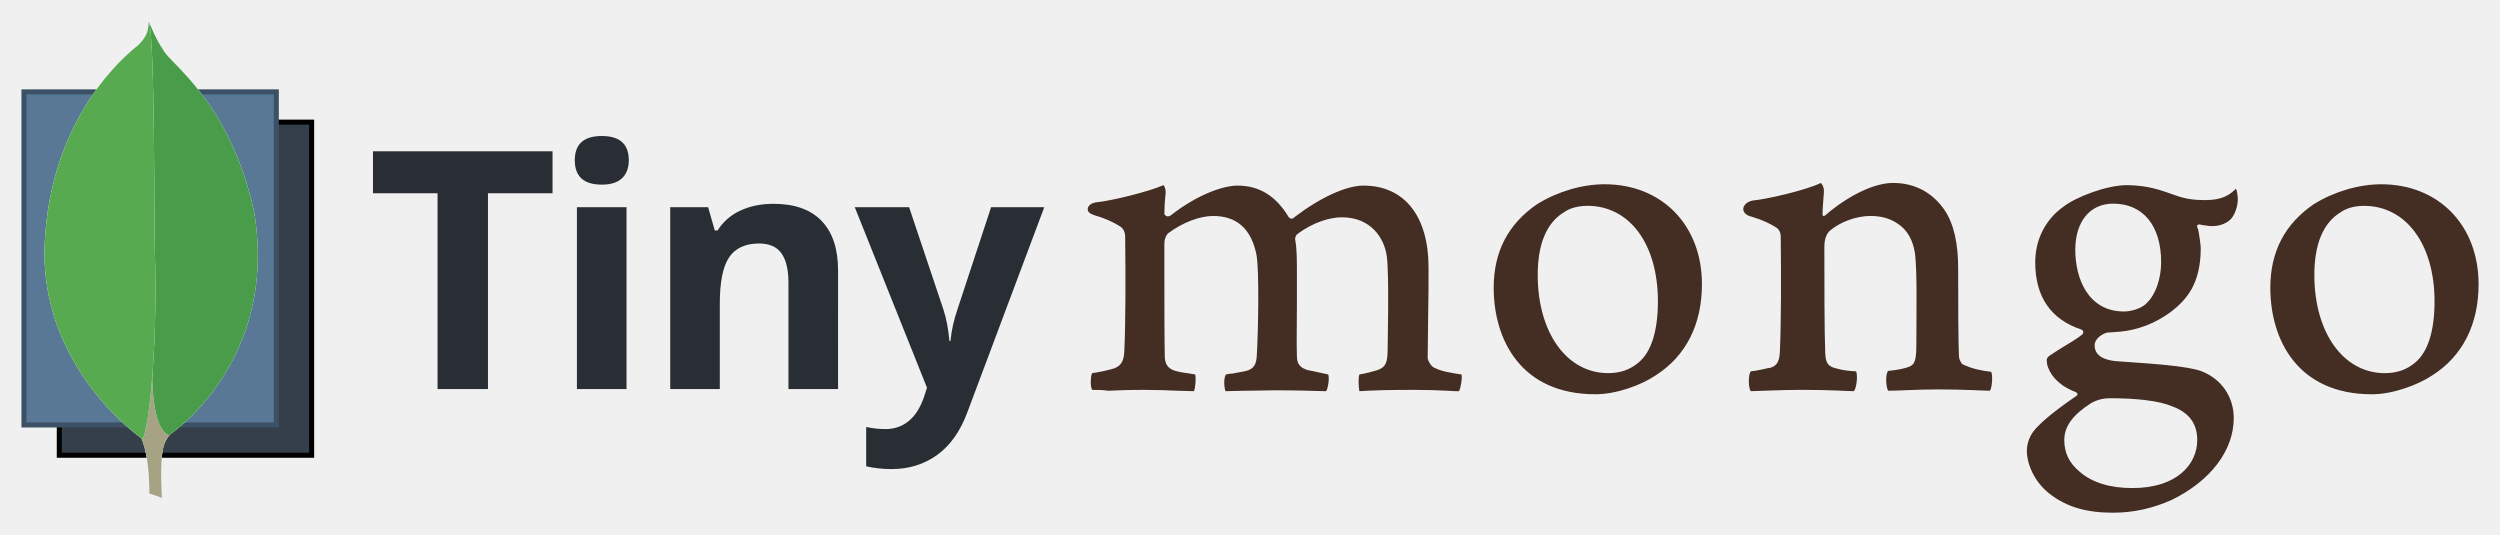
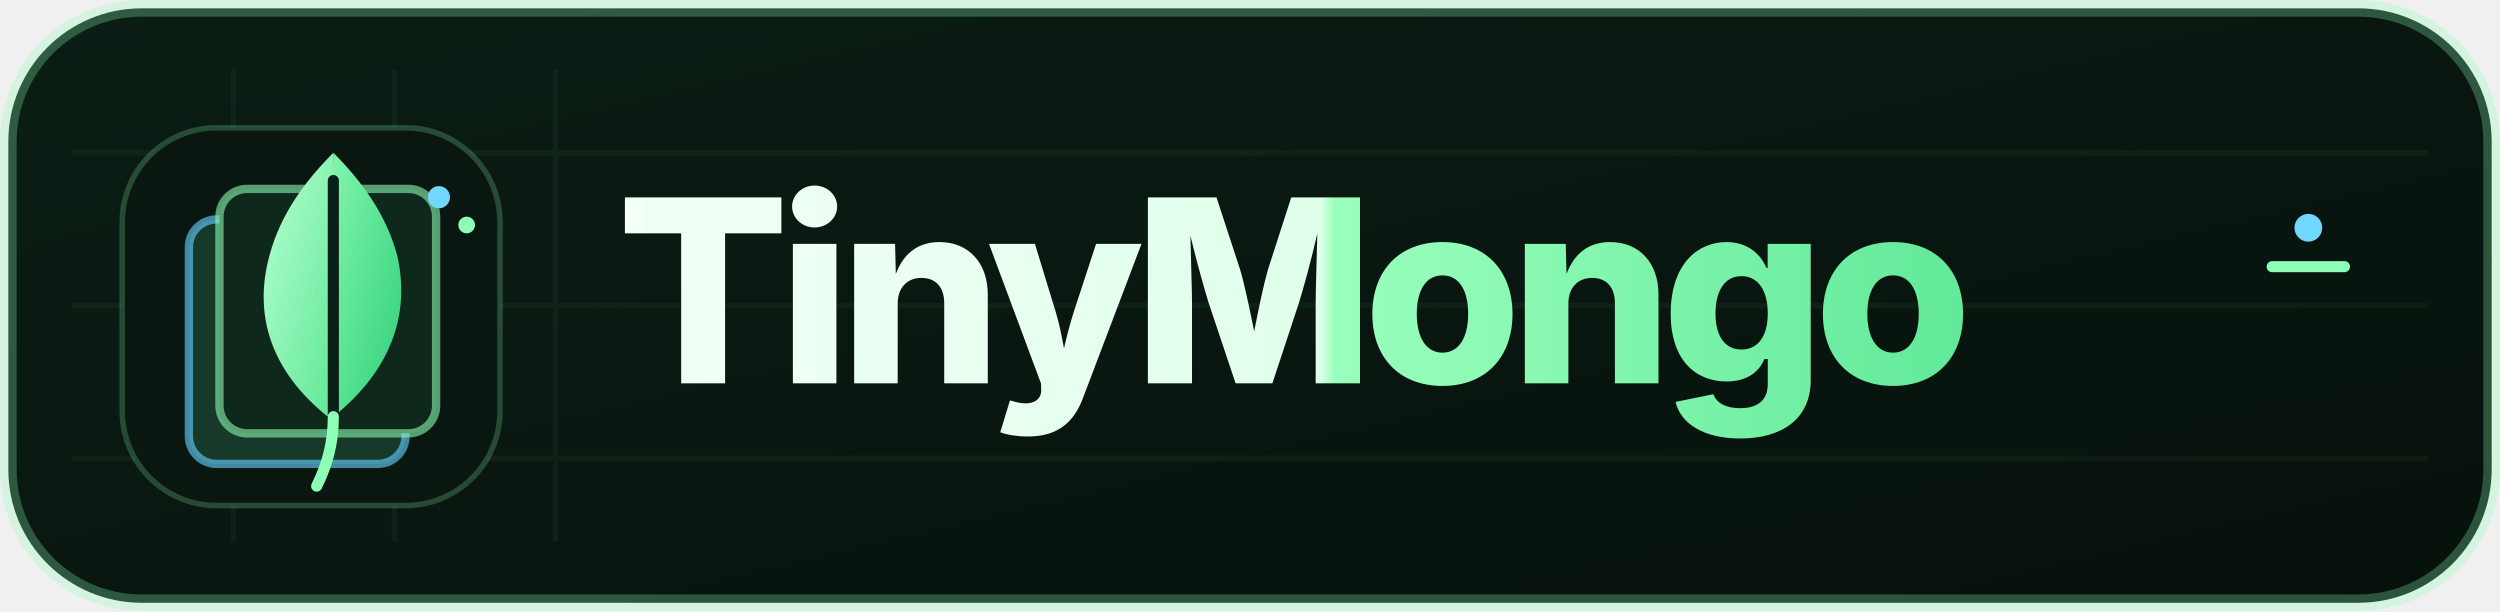
- <svg xmlns="http://www.w3.org/2000/svg" width="233.216mm" height="49.828mm" viewBox="0 0 233.216 49.828" version="1.1" id="svg8">
-   <defs id="defs2" />
-   <g id="layer1" transform="translate(9.074863,-17.13204)">
-     <g id="Documents" transform="matrix(0.4708011,0,0,0.4708011,-10.37047,18.40468)">
-       <rect style="fill:#343f4a;stroke:#000000;stroke-miterlimit:10" x="14.5" y="21.5" stroke-miterlimit="10" width="50" height="66" id="rect4581" />
-       <rect style="fill:#587896;stroke:#3c5166;stroke-miterlimit:10" x="7.5" y="15.5" stroke-miterlimit="10" width="50" height="66" id="rect4583" />
-     </g>
-     <path id="path4586" d="M 36.446,53.427 H 31.742 V 35.16 h -6.023 v -3.914 h 16.75 v 3.914 h -6.023 z" style="fill:#282e33;stroke-width:0.471" />
-     <path id="path4588" d="m 44.545,32.08 c 0,-1.507 0.839,-2.261 2.519,-2.261 1.679,0 2.519,0.754 2.519,2.261 0,0.718 -0.21,1.277 -0.629,1.677 -0.42,0.4 -1.049,0.599 -1.889,0.599 -1.68,0 -2.519,-0.758 -2.519,-2.276 z m 4.825,21.348 H 44.742 V 36.464 h 4.628 z" style="fill:#282e33;stroke-width:0.471" />
-     <path id="path4590" d="m 69.105,53.427 h -4.628 v -9.908 c 0,-1.224 -0.218,-2.142 -0.653,-2.754 -0.435,-0.612 -1.128,-0.918 -2.079,-0.918 -1.295,0 -2.23,0.432 -2.807,1.297 -0.577,0.865 -0.865,2.298 -0.865,4.301 v 7.981 H 53.448 V 36.464 h 3.535 l 0.622,2.169 h 0.258 c 0.516,-0.819 1.226,-1.439 2.132,-1.859 0.905,-0.419 1.935,-0.629 3.088,-0.629 1.972,0 3.469,0.533 4.491,1.601 1.022,1.067 1.532,2.607 1.532,4.62 z" style="fill:#282e33;stroke-width:0.471" />
-     <path id="path4592" d="m 70.665,36.464 h 5.068 l 3.201,9.544 c 0.273,0.83 0.46,1.811 0.561,2.943 h 0.091 c 0.111,-1.041 0.329,-2.023 0.653,-2.943 l 3.141,-9.544 h 4.961 l -7.176,19.132 c -0.658,1.77 -1.596,3.095 -2.814,3.975 -1.219,0.88 -2.643,1.32 -4.271,1.32 -0.799,0 -1.583,-0.086 -2.352,-0.258 v -3.672 c 0.556,0.131 1.163,0.197 1.821,0.197 0.819,0 1.535,-0.25 2.147,-0.751 0.612,-0.5 1.09,-1.257 1.434,-2.268 l 0.273,-0.834 z" style="fill:#282e33;stroke-width:0.471" />
-     <g id="g4600" transform="matrix(0.4708011,0,0,0.4708011,17.97774,81.90468)" />
-     <g id="g4602" transform="matrix(0.4708011,0,0,0.4708011,17.97774,81.90468)" />
-     <g id="g4604" transform="matrix(0.4708011,0,0,0.4708011,17.97774,81.90468)" />
-     <g id="g4606" transform="matrix(0.4708011,0,0,0.4708011,17.97774,81.90468)" />
-     <g id="g4608" transform="matrix(0.4708011,0,0,0.4708011,17.97774,81.90468)" />
-     <g id="g4610" transform="matrix(0.4708011,0,0,0.4708011,17.97774,81.90468)" />
-     <g id="g4612" transform="matrix(0.4708011,0,0,0.4708011,17.97774,81.90468)" />
-     <g id="g4614" transform="matrix(0.4708011,0,0,0.4708011,17.97774,81.90468)" />
-     <g id="g4616" transform="matrix(0.4708011,0,0,0.4708011,17.97774,81.90468)" />
-     <g id="g4618" transform="matrix(0.4708011,0,0,0.4708011,17.97774,81.90468)" />
-     <g id="g4620" transform="matrix(0.4708011,0,0,0.4708011,17.97774,81.90468)" />
-     <g id="g4622" transform="matrix(0.4708011,0,0,0.4708011,17.97774,81.90468)" />
-     <g id="g4624" transform="matrix(0.4708011,0,0,0.4708011,17.97774,81.90468)" />
-     <g id="g4626" transform="matrix(0.4708011,0,0,0.4708011,17.97774,81.90468)" />
-     <g id="g4628" transform="matrix(0.4708011,0,0,0.4708011,17.97774,81.90468)" />
-     <path style="fill:#442d22;fill-rule:evenodd;stroke-width:0.445" d="m 176.676,51.817 c -1.027,-0.123 -1.766,-0.287 -2.669,-0.698 -0.123,-0.082 -0.329,-0.493 -0.329,-0.657 -0.082,-1.438 -0.082,-5.545 -0.082,-8.296 0,-2.218 -0.369,-4.148 -1.314,-5.504 -1.109,-1.561 -2.71,-2.464 -4.764,-2.464 -1.807,0 -4.23,1.232 -6.243,2.957 -0.041,0.041 -0.369,0.329 -0.328,-0.123 0,-0.452 0.082,-1.355 0.123,-1.972 0.041,-0.575 -0.287,-0.862 -0.287,-0.862 -1.314,0.657 -5.01,1.519 -6.366,1.642 -0.985,0.206 -1.232,1.15 -0.205,1.479 h 0.041 c 1.108,0.328 1.848,0.698 2.422,1.068 0.411,0.328 0.37,0.78 0.37,1.15 0.041,3.08 0.041,7.803 -0.082,10.391 -0.041,1.027 -0.328,1.396 -1.068,1.56 l 0.082,-0.041 c -0.575,0.123 -1.027,0.246 -1.725,0.328 -0.247,0.247 -0.247,1.561 0,1.848 0.452,0 2.834,-0.123 4.806,-0.123 2.71,0 4.107,0.123 4.805,0.123 0.288,-0.328 0.37,-1.561 0.206,-1.848 -0.781,-0.041 -1.356,-0.123 -1.889,-0.288 -0.739,-0.165 -0.945,-0.534 -0.986,-1.396 -0.081,-2.177 -0.081,-6.777 -0.081,-9.898 0,-0.863 0.246,-1.273 0.492,-1.52 0.945,-0.821 2.465,-1.396 3.82,-1.396 1.314,0 2.176,0.411 2.834,0.945 0.903,0.739 1.191,1.807 1.314,2.587 0.205,1.766 0.123,5.257 0.123,8.296 0,1.643 -0.123,2.054 -0.739,2.259 -0.288,0.123 -1.027,0.288 -1.89,0.369 -0.288,0.288 -0.205,1.561 0,1.849 1.191,0 2.588,-0.123 4.641,-0.123 2.546,0 4.189,0.123 4.847,0.123 0.205,-0.247 0.287,-1.438 0.123,-1.766 z m 11.377,-15.688 c -2.176,0 -3.532,1.684 -3.532,4.312 0,2.67 1.191,5.75 4.559,5.75 0.575,0 1.643,-0.247 2.135,-0.822 0.781,-0.739 1.315,-2.218 1.315,-3.779 0,-3.409 -1.684,-5.462 -4.477,-5.462 z m -0.288,18.153 c -0.821,0 -1.397,0.247 -1.766,0.452 -1.725,1.108 -2.505,2.176 -2.505,3.45 0,1.191 0.452,2.135 1.438,2.957 1.191,1.027 2.834,1.52 4.928,1.52 4.189,0 6.038,-2.259 6.038,-4.476 0,-1.561 -0.781,-2.588 -2.382,-3.163 -1.15,-0.493 -3.244,-0.74 -5.75,-0.74 z m 0.288,10.679 c -2.505,0 -4.313,-0.534 -5.873,-1.725 -1.52,-1.15 -2.177,-2.875 -2.177,-4.066 0,-0.328 0.082,-1.232 0.822,-2.053 0.451,-0.493 1.438,-1.438 3.779,-3.039 0.082,-0.041 0.123,-0.082 0.123,-0.165 0,-0.082 -0.082,-0.164 -0.164,-0.205 -1.93,-0.739 -2.505,-1.931 -2.67,-2.588 v -0.082 c -0.041,-0.247 -0.123,-0.493 0.247,-0.739 0.288,-0.205 0.698,-0.452 1.15,-0.739 0.698,-0.411 1.438,-0.863 1.889,-1.233 0.082,-0.082 0.082,-0.164 0.082,-0.246 0,-0.082 -0.082,-0.165 -0.165,-0.205 -2.874,-0.945 -4.312,-3.081 -4.312,-6.284 0,-2.094 0.944,-3.984 2.628,-5.175 1.15,-0.903 4.025,-2.013 5.914,-2.013 h 0.123 c 1.93,0.041 2.998,0.452 4.517,0.986 0.822,0.288 1.602,0.41 2.67,0.41 1.601,0 2.3,-0.493 2.874,-1.067 0.041,0.082 0.124,0.288 0.165,0.821 0.041,0.534 -0.123,1.314 -0.534,1.889 -0.328,0.452 -1.068,0.781 -1.807,0.781 h -0.206 c -0.739,-0.082 -1.068,-0.165 -1.068,-0.165 l -0.164,0.082 c -0.041,0.082 0,0.164 0.041,0.288 l 0.041,0.082 c 0.082,0.369 0.246,1.478 0.246,1.766 0,3.368 -1.355,4.846 -2.793,5.955 -1.397,1.027 -2.998,1.684 -4.805,1.848 -0.041,0 -0.205,0 -0.575,0.041 -0.205,0 -0.493,0.041 -0.534,0.041 h -0.041 c -0.328,0.082 -1.15,0.493 -1.15,1.191 0,0.616 0.369,1.356 2.135,1.479 0.369,0.041 0.739,0.041 1.15,0.082 2.341,0.164 5.257,0.369 6.612,0.821 1.889,0.698 3.08,2.382 3.08,4.395 0,3.04 -2.176,5.873 -5.791,7.639 -1.766,0.781 -3.532,1.191 -5.463,1.191 z m 23.41,-28.626 c -0.862,0 -1.643,0.205 -2.218,0.616 -1.601,0.986 -2.423,2.957 -2.423,5.832 0,5.381 2.71,9.159 6.571,9.159 1.15,0 2.054,-0.329 2.834,-0.986 1.191,-0.986 1.807,-2.957 1.807,-5.709 0,-5.339 -2.67,-8.912 -6.571,-8.912 z m 0.74,17.578 c -6.982,0 -9.487,-5.134 -9.487,-9.939 0,-3.368 1.355,-5.955 4.066,-7.804 1.931,-1.191 4.231,-1.848 6.284,-1.848 5.339,0 9.077,3.819 9.077,9.323 0,3.737 -1.478,6.694 -4.313,8.502 -1.355,0.903 -3.696,1.766 -5.627,1.766 z M 139.014,36.333 c -0.863,0 -1.643,0.205 -2.218,0.616 -1.601,0.986 -2.423,2.957 -2.423,5.832 0,5.381 2.71,9.159 6.571,9.159 1.15,0 2.054,-0.329 2.834,-0.986 1.191,-0.986 1.807,-2.957 1.807,-5.709 0,-5.339 -2.629,-8.912 -6.571,-8.912 z m 0.739,17.578 c -6.982,0 -9.487,-5.134 -9.487,-9.939 0,-3.368 1.355,-5.955 4.066,-7.804 1.931,-1.191 4.231,-1.848 6.284,-1.848 5.339,0 9.077,3.819 9.077,9.323 0,3.737 -1.478,6.694 -4.313,8.502 -1.314,0.903 -3.655,1.766 -5.626,1.766 z M 92.81,53.501 c -0.082,-0.123 -0.165,-0.493 -0.123,-0.944 0,-0.329 0.082,-0.534 0.123,-0.616 0.863,-0.124 1.314,-0.247 1.807,-0.37 0.822,-0.206 1.15,-0.657 1.191,-1.684 0.124,-2.464 0.124,-7.147 0.082,-10.391 v -0.082 c 0,-0.369 0,-0.822 -0.452,-1.15 -0.657,-0.41 -1.438,-0.78 -2.464,-1.068 -0.369,-0.122 -0.616,-0.328 -0.575,-0.574 0,-0.247 0.247,-0.534 0.781,-0.616 1.355,-0.123 4.887,-0.985 6.283,-1.602 0.082,0.082 0.206,0.329 0.206,0.657 l -0.041,0.451 c -0.041,0.452 -0.082,0.986 -0.082,1.52 0,0.164 0.165,0.288 0.328,0.288 0.082,0 0.165,-0.041 0.247,-0.082 2.629,-2.054 5.01,-2.793 6.242,-2.793 2.013,0 3.574,0.945 4.765,2.916 0.082,0.124 0.164,0.165 0.288,0.165 0.082,0 0.205,-0.041 0.246,-0.123 2.423,-1.848 4.847,-2.957 6.448,-2.957 3.819,0 6.079,2.834 6.079,7.639 0,1.355 0,3.121 -0.041,4.723 0,1.437 -0.041,2.751 -0.041,3.696 0,0.205 0.287,0.862 0.739,0.985 0.575,0.288 1.356,0.411 2.382,0.575 h 0.041 c 0.082,0.288 -0.082,1.355 -0.246,1.561 -0.247,0 -0.616,0 -1.027,-0.041 a 60.621,60.621 0 0 0 -3.122,-0.082 c -2.546,0 -3.86,0.041 -5.134,0.123 -0.082,-0.328 -0.123,-1.314 0,-1.561 0.74,-0.123 1.109,-0.247 1.561,-0.369 0.822,-0.247 1.027,-0.616 1.068,-1.684 0,-0.78 0.164,-7.434 -0.083,-9.036 -0.246,-1.643 -1.478,-3.573 -4.189,-3.573 -1.027,0 -2.628,0.411 -4.189,1.601 -0.082,0.082 -0.165,0.288 -0.165,0.411 v 0.041 c 0.165,0.862 0.165,1.848 0.165,3.368 v 2.669 c 0,1.848 -0.041,3.573 0,4.887 0,0.904 0.534,1.109 0.986,1.274 0.247,0.041 0.41,0.082 0.616,0.123 0.369,0.082 0.739,0.165 1.314,0.288 0.082,0.165 0.082,0.698 -0.041,1.15 -0.041,0.247 -0.124,0.369 -0.165,0.411 -1.396,-0.041 -2.834,-0.082 -4.928,-0.082 -0.616,0 -1.684,0.041 -2.588,0.041 -0.74,0 -1.438,0.041 -1.848,0.041 -0.041,-0.082 -0.124,-0.369 -0.124,-0.822 0,-0.369 0.082,-0.657 0.165,-0.739 0.205,-0.041 0.369,-0.082 0.575,-0.082 0.492,-0.082 0.903,-0.165 1.314,-0.247 0.699,-0.205 0.945,-0.575 0.986,-1.478 0.123,-2.054 0.247,-7.926 -0.041,-9.405 -0.493,-2.382 -1.848,-3.573 -4.025,-3.573 -1.273,0 -2.875,0.616 -4.189,1.602 -0.206,0.164 -0.37,0.574 -0.37,0.944 v 2.423 c 0,2.957 0,6.654 0.041,8.255 0.041,0.492 0.205,1.068 1.15,1.273 0.206,0.041 0.534,0.123 0.945,0.165 l 0.739,0.123 c 0.083,0.247 0.041,1.232 -0.123,1.561 -0.411,0 -0.903,-0.041 -1.479,-0.041 -0.862,-0.041 -1.971,-0.082 -3.203,-0.082 -1.438,0 -2.464,0.041 -3.286,0.082 -0.575,-0.082 -1.027,-0.082 -1.519,-0.082 z" id="path4771" />
-     <g id="g4818" transform="matrix(0.2420682,0,0,0.2420682,30.88931,-23.25208)">
-       <path id="path4773" d="m -102.667,358.69 -4.887,-1.67 c 0,0 0.597,-24.916 -8.346,-26.704 -5.96,-6.916 0.956,-293.281 22.415,-0.955 0,0 -7.392,3.695 -8.704,10.015 -1.431,6.2 -0.478,19.314 -0.478,19.314 z" style="fill:#ffffff;fill-rule:evenodd;stroke-width:1.292" />
-       <path id="path4775" d="m -102.667,358.69 -4.887,-1.67 c 0,0 0.597,-24.916 -8.346,-26.704 -5.96,-6.916 0.956,-293.281 22.415,-0.955 0,0 -7.392,3.695 -8.704,10.015 -1.431,6.2 -0.478,19.314 -0.478,19.314 z" style="fill:#a6a385;fill-rule:evenodd;stroke-width:1.292" />
-       <path id="path4777" d="m -100.043,334.608 c 0,0 42.801,-28.137 32.785,-86.674 -9.656,-42.559 -32.427,-56.508 -34.931,-61.873 -2.741,-3.815 -5.365,-10.49 -5.365,-10.49 l 1.789,118.383 c 0,0.12 -3.696,36.243 5.723,40.656" style="fill:#ffffff;fill-rule:evenodd;stroke-width:1.292" />
-       <path id="path4779" d="m -100.043,334.608 c 0,0 42.801,-28.137 32.785,-86.674 -9.656,-42.559 -32.427,-56.508 -34.931,-61.873 -2.741,-3.815 -5.365,-10.49 -5.365,-10.49 l 1.789,118.383 c 0,0.12 -3.696,36.243 5.723,40.656" style="fill:#499d4a;fill-rule:evenodd;stroke-width:1.292" />
-       <path id="path4781" d="m -110.057,336.157 c 0,0 -40.178,-27.421 -37.794,-75.703 2.265,-48.284 30.639,-72.009 36.123,-76.3 3.577,-3.815 3.696,-5.246 3.935,-9.061 2.504,5.365 2.027,80.235 2.384,89.057 1.072,33.977 -1.907,65.572 -4.648,72.009 z" style="fill:#ffffff;fill-rule:evenodd;stroke-width:1.292" />
-       <path id="path4783" d="m -110.057,336.157 c 0,0 -40.178,-27.421 -37.794,-75.703 2.265,-48.284 30.639,-72.009 36.123,-76.3 3.577,-3.815 3.696,-5.246 3.935,-9.061 2.504,5.365 2.027,80.235 2.384,89.057 1.072,33.977 -1.907,65.572 -4.648,72.009 z" style="fill:#58aa50;fill-rule:evenodd;stroke-width:1.292" />
-     </g>
+ <svg xmlns="http://www.w3.org/2000/svg" width="900" height="220" viewBox="0 0 900 220" role="img" aria-labelledby="title desc">
+   <defs>
+     <linearGradient id="panel" x1="0" y1="0" x2="1" y2="1">
+       <stop offset="0" stop-color="#0b1d14" />
+       <stop offset="1" stop-color="#07110c" />
+     </linearGradient>
+     <linearGradient id="leaf-left" x1="0" y1="0" x2="1" y2="1">
+       <stop offset="0" stop-color="#b7ffd1" />
+       <stop offset="1" stop-color="#5de795" />
+     </linearGradient>
+     <linearGradient id="leaf-right" x1="0" y1="0" x2="1" y2="1">
+       <stop offset="0" stop-color="#82f5ad" />
+       <stop offset="1" stop-color="#2fcf7b" />
+     </linearGradient>
+     <linearGradient id="word" x1="0" y1="0" x2="1" y2="0">
+       <stop offset="0" stop-color="#f3fff7" />
+       <stop offset="0.52" stop-color="#dfffea" />
+       <stop offset="0.53" stop-color="#9affbd" />
+       <stop offset="1" stop-color="#62e99a" />
+     </linearGradient>
+   </defs>
+   <rect x="3" y="3" width="894" height="214" rx="48" fill="url(#panel)" stroke="#8effb7" stroke-opacity=".28" stroke-width="6" />
+   <path d="M26 55H874M26 110H874M26 165H874M84 25V195M142 25V195M200 25V195" stroke="#8effb7" stroke-opacity=".045" stroke-width="2" />
+   <g transform="translate(28 23)">
+     <rect x="16" y="23" width="136" height="136" rx="34" fill="#0a1710" stroke="#8effb7" stroke-opacity=".22" stroke-width="2" />
+     <rect x="40" y="56" width="78" height="88" rx="10" fill="#17392a" stroke="#65cfff" stroke-opacity=".62" stroke-width="3" />
+     <rect x="51" y="45" width="78" height="88" rx="10" fill="#0f281c" stroke="#8effb7" stroke-opacity=".58" stroke-width="3" />
+     <path d="M90 127C70 111 63 91 69 69c4-15 13-27 23-37 1 20 2 39 1 57 0 14-1 27-3 38Z" fill="url(#leaf-left)" />
+     <path d="M92 127c20-16 28-36 23-58-4-15-13-27-23-37v95Z" fill="url(#leaf-right)" />
+     <path d="M92 42v85" stroke="#082017" stroke-width="4" stroke-linecap="round" />
+     <path d="M92 127c0 9-2 17-6 25" stroke="#8effb7" stroke-width="4" stroke-linecap="round" />
+     <circle cx="130" cy="48" r="4" fill="#70d7ff" />
+     <circle cx="140" cy="58" r="3" fill="#8effb7" />
  </g>
+   <text x="222" y="138" fill="url(#word)" font-family="Inter, ui-sans-serif, system-ui, -apple-system, BlinkMacSystemFont, 'Segoe UI', sans-serif" font-size="92" font-weight="760" letter-spacing="-4">TinyMongo</text>
+   <circle cx="831" cy="82" r="5" fill="#70d7ff" />
+   <path d="M818 96h26" stroke="#8effb7" stroke-width="4" stroke-linecap="round" />
</svg>
